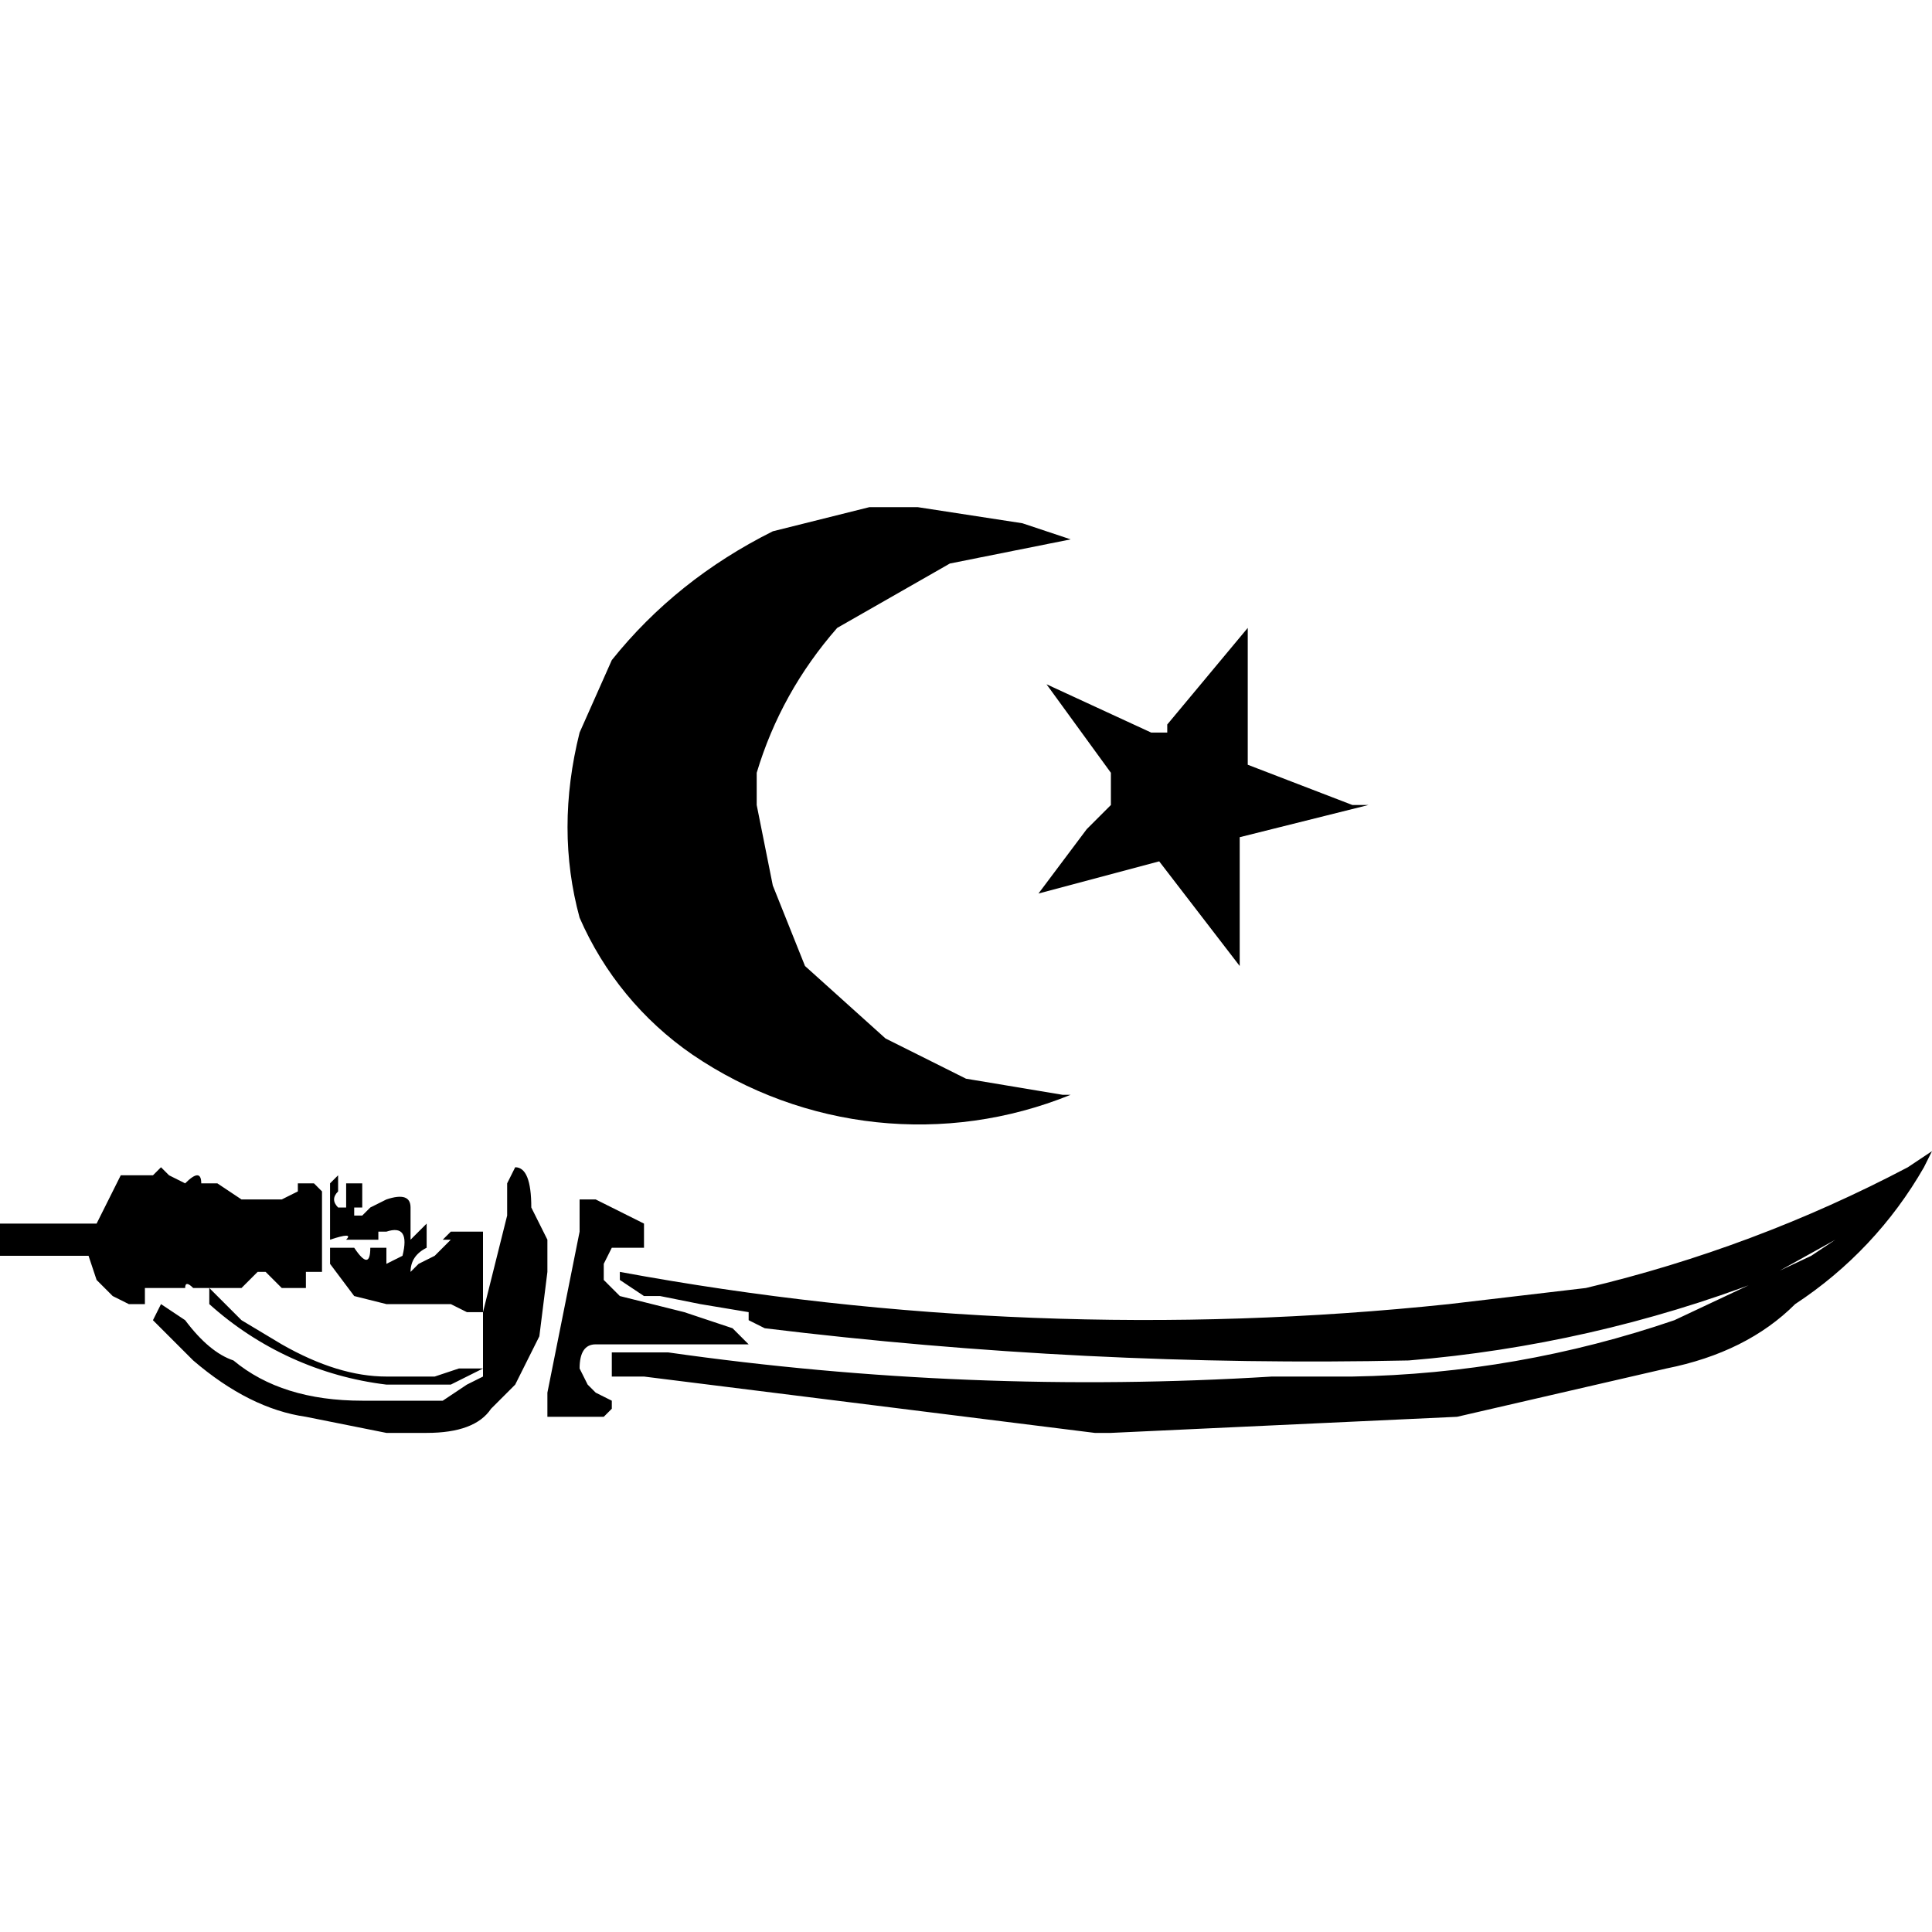
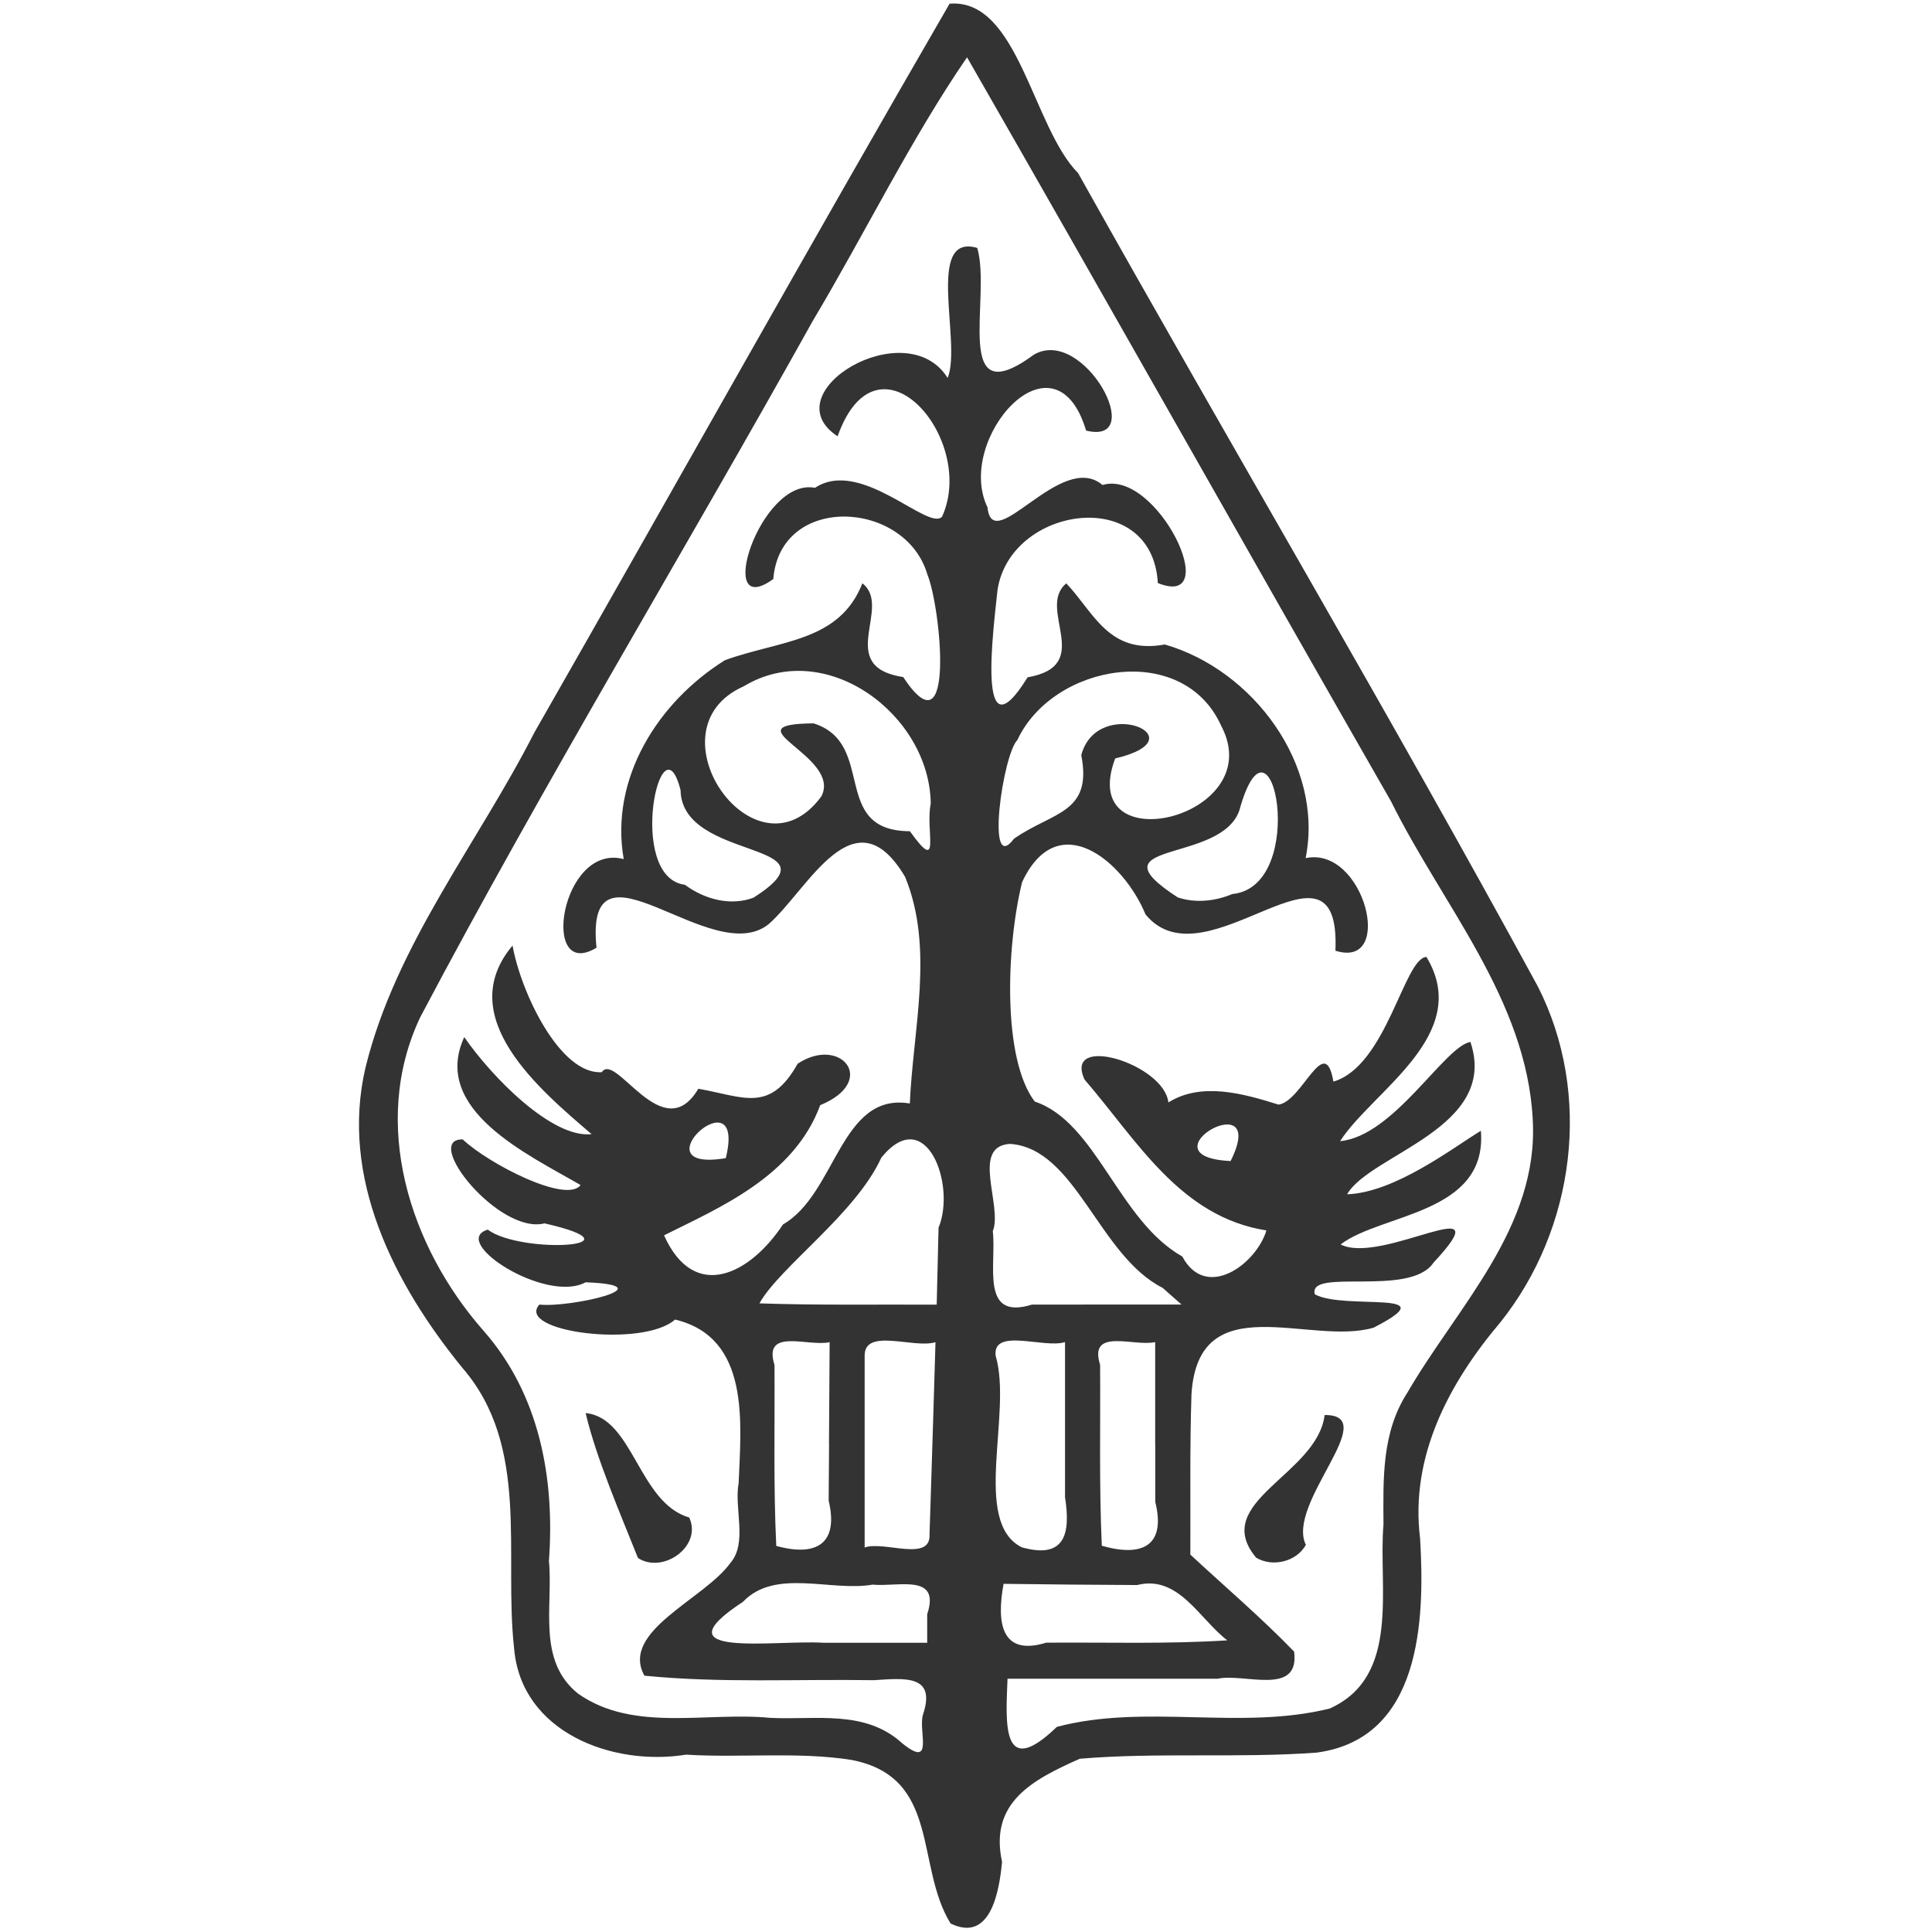
- <svg xmlns="http://www.w3.org/2000/svg" xml:space="preserve" viewBox="0 0 24 24">
-   <path d="M11.4 6.3h-.6l-1.2.3q-1.2.6-2 1.6l-.4.9q-.3 1.2 0 2.3a4 4 0 0 0 1.4 1.7 5 5 0 0 0 4.7.5h-.1l-1.2-.2-1-.5-1-.9-.4-1-.2-1v-.4q.3-1 1-1.8l1.4-.8 1.5-.3-.6-.2zm4.1 1.5-1 1.2v.1h-.2L13 8.5l.8 1.1v.4l-.3.3-.6.8 1.5-.4 1 1.3v-1.6L17 10h-.2l-1.3-.5zm8.5 6.5-.3.2a17 17 0 0 1-4 1.5l-1.7.2a36 36 0 0 1-10.3-.4v.1l.3.2h.2l.5.1.6.1v.1l.2.1a56 56 0 0 0 8 .4 16 16 0 0 0 4.4-1l.9-.5-.3.2-1.7.8a13 13 0 0 1-4 .7h-1a37 37 0 0 1-7.5-.3h-.7v.3H8l5.6.7h.2l4.3-.2 2.6-.6q1-.2 1.6-.8a5 5 0 0 0 1.6-1.7zm-17.6.2-.1.2v.4L6 16.3v.8l-.2.1-.3.2h-1q-1 0-1.6-.5-.3-.1-.6-.5l-.3-.2-.1.2.5.5q.7.6 1.4.7l1 .2h.5q.6 0 .8-.3l.3-.3.3-.6.1-.8v-.4l-.2-.4q0-.5-.2-.5m-4.4 0-.1.1h-.4l-.1.2-.2.4H0v.4h1.1l.1.3.2.2.2.1h.2V16h.5q0-.1.1 0H3l.2-.2h.1l.2.2h.3v-.2H4v-1l-.1-.1h-.2v.1l-.2.1H3l-.3-.2h-.2q0-.2-.2 0l-.2-.1zm2.1.2v.7q.3-.1.2 0h.4v-.1h.1q.3-.1.2.3l-.2.1v-.2h-.2q0 .3-.2 0h-.3v.2l.3.4.4.1h.8l.2.1H6v-1h-.4l-.1.1h.1l-.2.2-.2.1-.1.1q0-.2.2-.3v-.3l-.2.2V15q0-.2-.3-.1l-.2.1-.1.1h-.1V15h.1v-.3h-.2v.3h-.1q-.1-.1 0-.2v-.2zm3.3.2h-.2v.4l-.4 2v.3h.7l.1-.1v-.1l-.2-.1-.1-.1-.1-.2q0-.3.2-.3h1.9l-.2-.2-.6-.2-.8-.2-.2-.2v-.2l.1-.2H8v-.3zM2.6 16v.2a4 4 0 0 0 2.2 1h.8L6 17h-.3l-.3.1h-.6q-.6 0-1.3-.4l-.5-.3z" style="display:inline;opacity:1;fill:#000;fill-opacity:1;stroke:none;stroke-width:.007;stroke-opacity:1" />
+ <svg xmlns="http://www.w3.org/2000/svg" xml:space="preserve" viewBox="0 0 24 24" version="1.1" id="svg1">
+   <defs id="defs1" />
+   <g id="g1" transform="translate(98.97398,90.40892)">
+     <path style="fill:#333333;fill-opacity:1;stroke-width:0.097" d="m -87.166,-66.515 c -0.442,-0.718 -0.119,-1.816 -1.228,-2.031 -0.664,-0.106 -1.377,-0.024 -2.058,-0.066 -0.911,0.148 -2.045,-0.276 -2.135,-1.314 -0.132,-1.174 0.205,-2.513 -0.644,-3.492 -0.845,-1.037 -1.526,-2.363 -1.201,-3.736 0.376,-1.524 1.393,-2.777 2.097,-4.157 1.723,-3.015 3.417,-6.047 5.157,-9.052 0.854,-0.07 1.029,1.532 1.597,2.105 1.889,3.376 3.863,6.706 5.711,10.104 0.679,1.335 0.464,3.005 -0.464,4.169 -0.639,0.755 -1.126,1.667 -0.999,2.688 0.061,1.019 0.012,2.489 -1.288,2.66 -0.975,0.071 -1.974,-0.006 -2.94,0.076 -0.586,0.261 -1.126,0.542 -0.965,1.281 -0.033,0.344 -0.135,1.013 -0.64,0.765 z m -0.343,-2.593 c 0.171,-0.506 -0.236,-0.452 -0.611,-0.429 -0.949,-0.015 -1.906,0.038 -2.849,-0.056 -0.305,-0.552 0.743,-0.949 1.067,-1.399 0.218,-0.251 0.045,-0.675 0.104,-0.996 0.029,-0.744 0.149,-1.804 -0.79,-2.029 -0.403,0.358 -1.988,0.152 -1.686,-0.186 0.384,0.042 1.595,-0.237 0.575,-0.277 -0.492,0.269 -1.699,-0.506 -1.216,-0.654 0.416,0.31 1.986,0.214 0.705,-0.078 -0.565,0.144 -1.525,-1.053 -1.016,-1.043 0.318,0.302 1.291,0.803 1.464,0.567 -0.649,-0.377 -1.86,-0.934 -1.445,-1.838 0.343,0.497 1.092,1.261 1.582,1.206 -0.638,-0.547 -1.729,-1.455 -0.982,-2.343 0.108,0.6 0.596,1.607 1.109,1.573 0.173,-0.262 0.759,0.949 1.199,0.206 0.561,0.098 0.886,0.308 1.234,-0.311 0.535,-0.355 1.005,0.217 0.28,0.515 -0.329,0.893 -1.276,1.283 -1.94,1.617 0.377,0.839 1.07,0.482 1.478,-0.136 0.661,-0.378 0.714,-1.647 1.575,-1.502 0.04,-0.928 0.306,-1.927 -0.058,-2.814 -0.631,-1.067 -1.204,0.154 -1.694,0.585 -0.709,0.574 -2.293,-1.225 -2.14,0.294 -0.707,0.428 -0.444,-1.306 0.338,-1.101 -0.175,-1.002 0.426,-1.952 1.258,-2.471 0.686,-0.249 1.42,-0.224 1.707,-0.955 0.381,0.299 -0.349,1.033 0.507,1.165 0.654,0.991 0.466,-0.875 0.3,-1.275 -0.271,-0.926 -1.827,-1.01 -1.914,0.057 -0.741,0.537 -0.161,-1.268 0.518,-1.133 0.571,-0.378 1.408,0.545 1.579,0.358 0.437,-0.965 -0.8,-2.399 -1.298,-0.998 -0.828,-0.542 0.853,-1.546 1.367,-0.725 0.178,-0.432 -0.284,-1.807 0.368,-1.615 0.18,0.619 -0.326,2.085 0.706,1.324 0.619,-0.354 1.42,1.136 0.646,0.945 -0.392,-1.305 -1.634,0.108 -1.225,0.953 0.063,0.622 0.916,-0.714 1.429,-0.277 0.678,-0.205 1.519,1.552 0.687,1.218 -0.069,-1.219 -1.837,-0.962 -1.992,0.09 -0.046,0.455 -0.272,2.127 0.374,1.081 0.847,-0.148 0.103,-0.855 0.481,-1.167 0.34,0.357 0.525,0.888 1.223,0.759 1.097,0.315 1.981,1.497 1.75,2.654 0.73,-0.156 1.117,1.388 0.37,1.15 0.071,-1.652 -1.611,0.464 -2.359,-0.451 -0.272,-0.66 -1.088,-1.35 -1.533,-0.401 -0.2,0.815 -0.244,2.2 0.157,2.726 0.767,0.256 1.04,1.478 1.833,1.925 0.295,0.553 0.917,0.097 1.045,-0.324 -1.074,-0.169 -1.606,-1.117 -2.259,-1.874 -0.268,-0.578 0.987,-0.197 1.041,0.284 0.412,-0.258 0.933,-0.109 1.369,0.027 0.295,-0.04 0.574,-0.907 0.681,-0.286 0.662,-0.194 0.88,-1.541 1.156,-1.548 0.583,0.966 -0.672,1.665 -1.073,2.288 0.668,-0.062 1.295,-1.175 1.619,-1.233 0.36,1.071 -1.244,1.393 -1.532,1.893 0.597,-0.021 1.322,-0.583 1.662,-0.789 0.084,1.037 -1.24,1.026 -1.742,1.412 0.512,0.263 2.04,-0.725 1.153,0.227 -0.291,0.434 -1.563,0.057 -1.474,0.392 0.364,0.203 1.676,-0.069 0.73,0.415 -0.79,0.232 -2.176,-0.53 -2.262,0.826 -0.022,0.664 -0.011,1.329 -0.014,1.993 0.431,0.4 0.88,0.782 1.289,1.205 0.073,0.561 -0.622,0.264 -0.95,0.337 -0.87,-5.5e-5 -1.74,-1.02e-4 -2.61,-1.48e-4 -0.024,0.567 -0.072,1.258 0.613,0.598 1.1,-0.291 2.285,0.047 3.39,-0.228 0.887,-0.4 0.6,-1.505 0.667,-2.286 -0.003,-0.564 -0.024,-1.141 0.297,-1.638 0.622,-1.071 1.636,-2.058 1.557,-3.397 -0.078,-1.487 -1.124,-2.662 -1.759,-3.946 -1.763,-3.077 -3.503,-6.17 -5.268,-9.245 -0.697,1.015 -1.271,2.192 -1.916,3.274 -1.611,2.892 -3.331,5.725 -4.877,8.651 -0.624,1.318 -0.131,2.852 0.788,3.896 0.696,0.791 0.886,1.837 0.811,2.857 0.054,0.565 -0.152,1.238 0.363,1.65 0.689,0.483 1.59,0.223 2.385,0.3 0.565,0.029 1.179,-0.107 1.642,0.317 0.402,0.324 0.194,-0.159 0.257,-0.359 z m -3.54,-1.947 c -0.211,-0.532 -0.517,-1.234 -0.65,-1.8 0.591,0.055 0.657,1.115 1.287,1.297 0.165,0.36 -0.329,0.705 -0.637,0.503 z m 7.679,-0.004 c -0.579,-0.694 0.759,-1.028 0.851,-1.772 0.727,-0.006 -0.485,1.1 -0.233,1.613 -0.116,0.21 -0.415,0.281 -0.618,0.159 z m -4.085,0.7 c 0.166,-0.509 -0.362,-0.334 -0.679,-0.365 -0.519,0.09 -1.211,-0.207 -1.61,0.213 -1.086,0.712 0.404,0.471 0.999,0.509 0.43,0 0.86,0 1.289,0 0,-0.119 0,-0.237 0,-0.356 z m 3.728,0.328 c -0.35,-0.268 -0.607,-0.818 -1.122,-0.688 -0.553,-0.002 -1.105,-0.008 -1.658,-0.015 -0.087,0.468 -0.039,0.906 0.529,0.731 0.75,-0.006 1.502,0.019 2.25,-0.029 z m -4.949,-2.437 c 0.003,-0.423 0.006,-0.845 0.008,-1.268 -0.263,0.06 -0.832,-0.186 -0.685,0.283 0.005,0.749 -0.014,1.5 0.022,2.248 0.516,0.142 0.775,-0.042 0.651,-0.562 0.002,-0.234 0.003,-0.468 0.005,-0.702 z m 1.263,0.684 c 0.021,-0.651 0.041,-1.302 0.06,-1.952 -0.266,0.084 -0.885,-0.185 -0.88,0.17 0,0.794 0,1.588 0,2.381 0.238,-0.088 0.83,0.19 0.806,-0.17 0.005,-0.143 0.009,-0.286 0.014,-0.429 z m 1.669,-0.677 c 0,-0.425 0,-0.85 0,-1.276 -0.258,0.083 -0.901,-0.184 -0.862,0.169 0.212,0.712 -0.301,2.063 0.324,2.38 0.533,0.15 0.611,-0.162 0.538,-0.621 0,-0.218 0,-0.435 0,-0.653 z m 1.12,0 c 0,-0.425 0,-0.85 0,-1.276 -0.263,0.06 -0.831,-0.186 -0.684,0.283 0.005,0.749 -0.013,1.499 0.021,2.247 0.516,0.148 0.797,-0.01 0.664,-0.545 0,-0.236 0,-0.473 0,-0.709 z m -2.692,-2.694 c 0.224,-0.538 -0.158,-1.554 -0.71,-0.873 -0.316,0.696 -1.265,1.361 -1.514,1.81 0.734,0.025 1.468,0.012 2.202,0.016 0.007,-0.317 0.015,-0.635 0.023,-0.952 z m 2.786,0.745 c -0.796,-0.401 -1.079,-1.736 -1.898,-1.789 -0.492,0.029 -0.088,0.769 -0.213,1.084 0.047,0.419 -0.161,1.114 0.487,0.912 0.619,-1.57e-4 1.238,-3.33e-4 1.857,-4.81e-4 -0.078,-0.069 -0.156,-0.138 -0.233,-0.206 z m -5.428,-1.612 c 0.266,-1.083 -1.136,0.189 0,0 z m 6.271,0.036 c 0.498,-0.994 -1.138,-0.055 0,0 z m -5.921,-3.275 c 1.106,-0.713 -0.897,-0.435 -0.912,-1.333 -0.241,-0.953 -0.68,1.084 0.054,1.176 0.24,0.179 0.569,0.27 0.858,0.158 z m 5.945,-0.042 c 0.959,-0.099 0.488,-2.5 0.085,-1.04 -0.229,0.672 -1.867,0.368 -0.765,1.082 0.219,0.074 0.469,0.047 0.68,-0.043 z m -3.749,-1.123 c -0.013,-1.107 -1.307,-2.071 -2.322,-1.458 -1.213,0.536 0.149,2.478 0.964,1.367 0.258,-0.503 -1.175,-0.896 -0.097,-0.906 0.79,0.25 0.197,1.335 1.196,1.34 0.397,0.554 0.189,-0.013 0.259,-0.343 z m 1.034,0.436 c 0.48,-0.336 0.978,-0.311 0.836,-1.038 0.199,-0.756 1.497,-0.212 0.421,0.041 -0.491,1.31 1.922,0.741 1.318,-0.404 -0.475,-1.059 -2.091,-0.774 -2.533,0.175 -0.181,0.18 -0.397,1.7 -0.042,1.226 z" id="path1" />
+   </g>
</svg>
